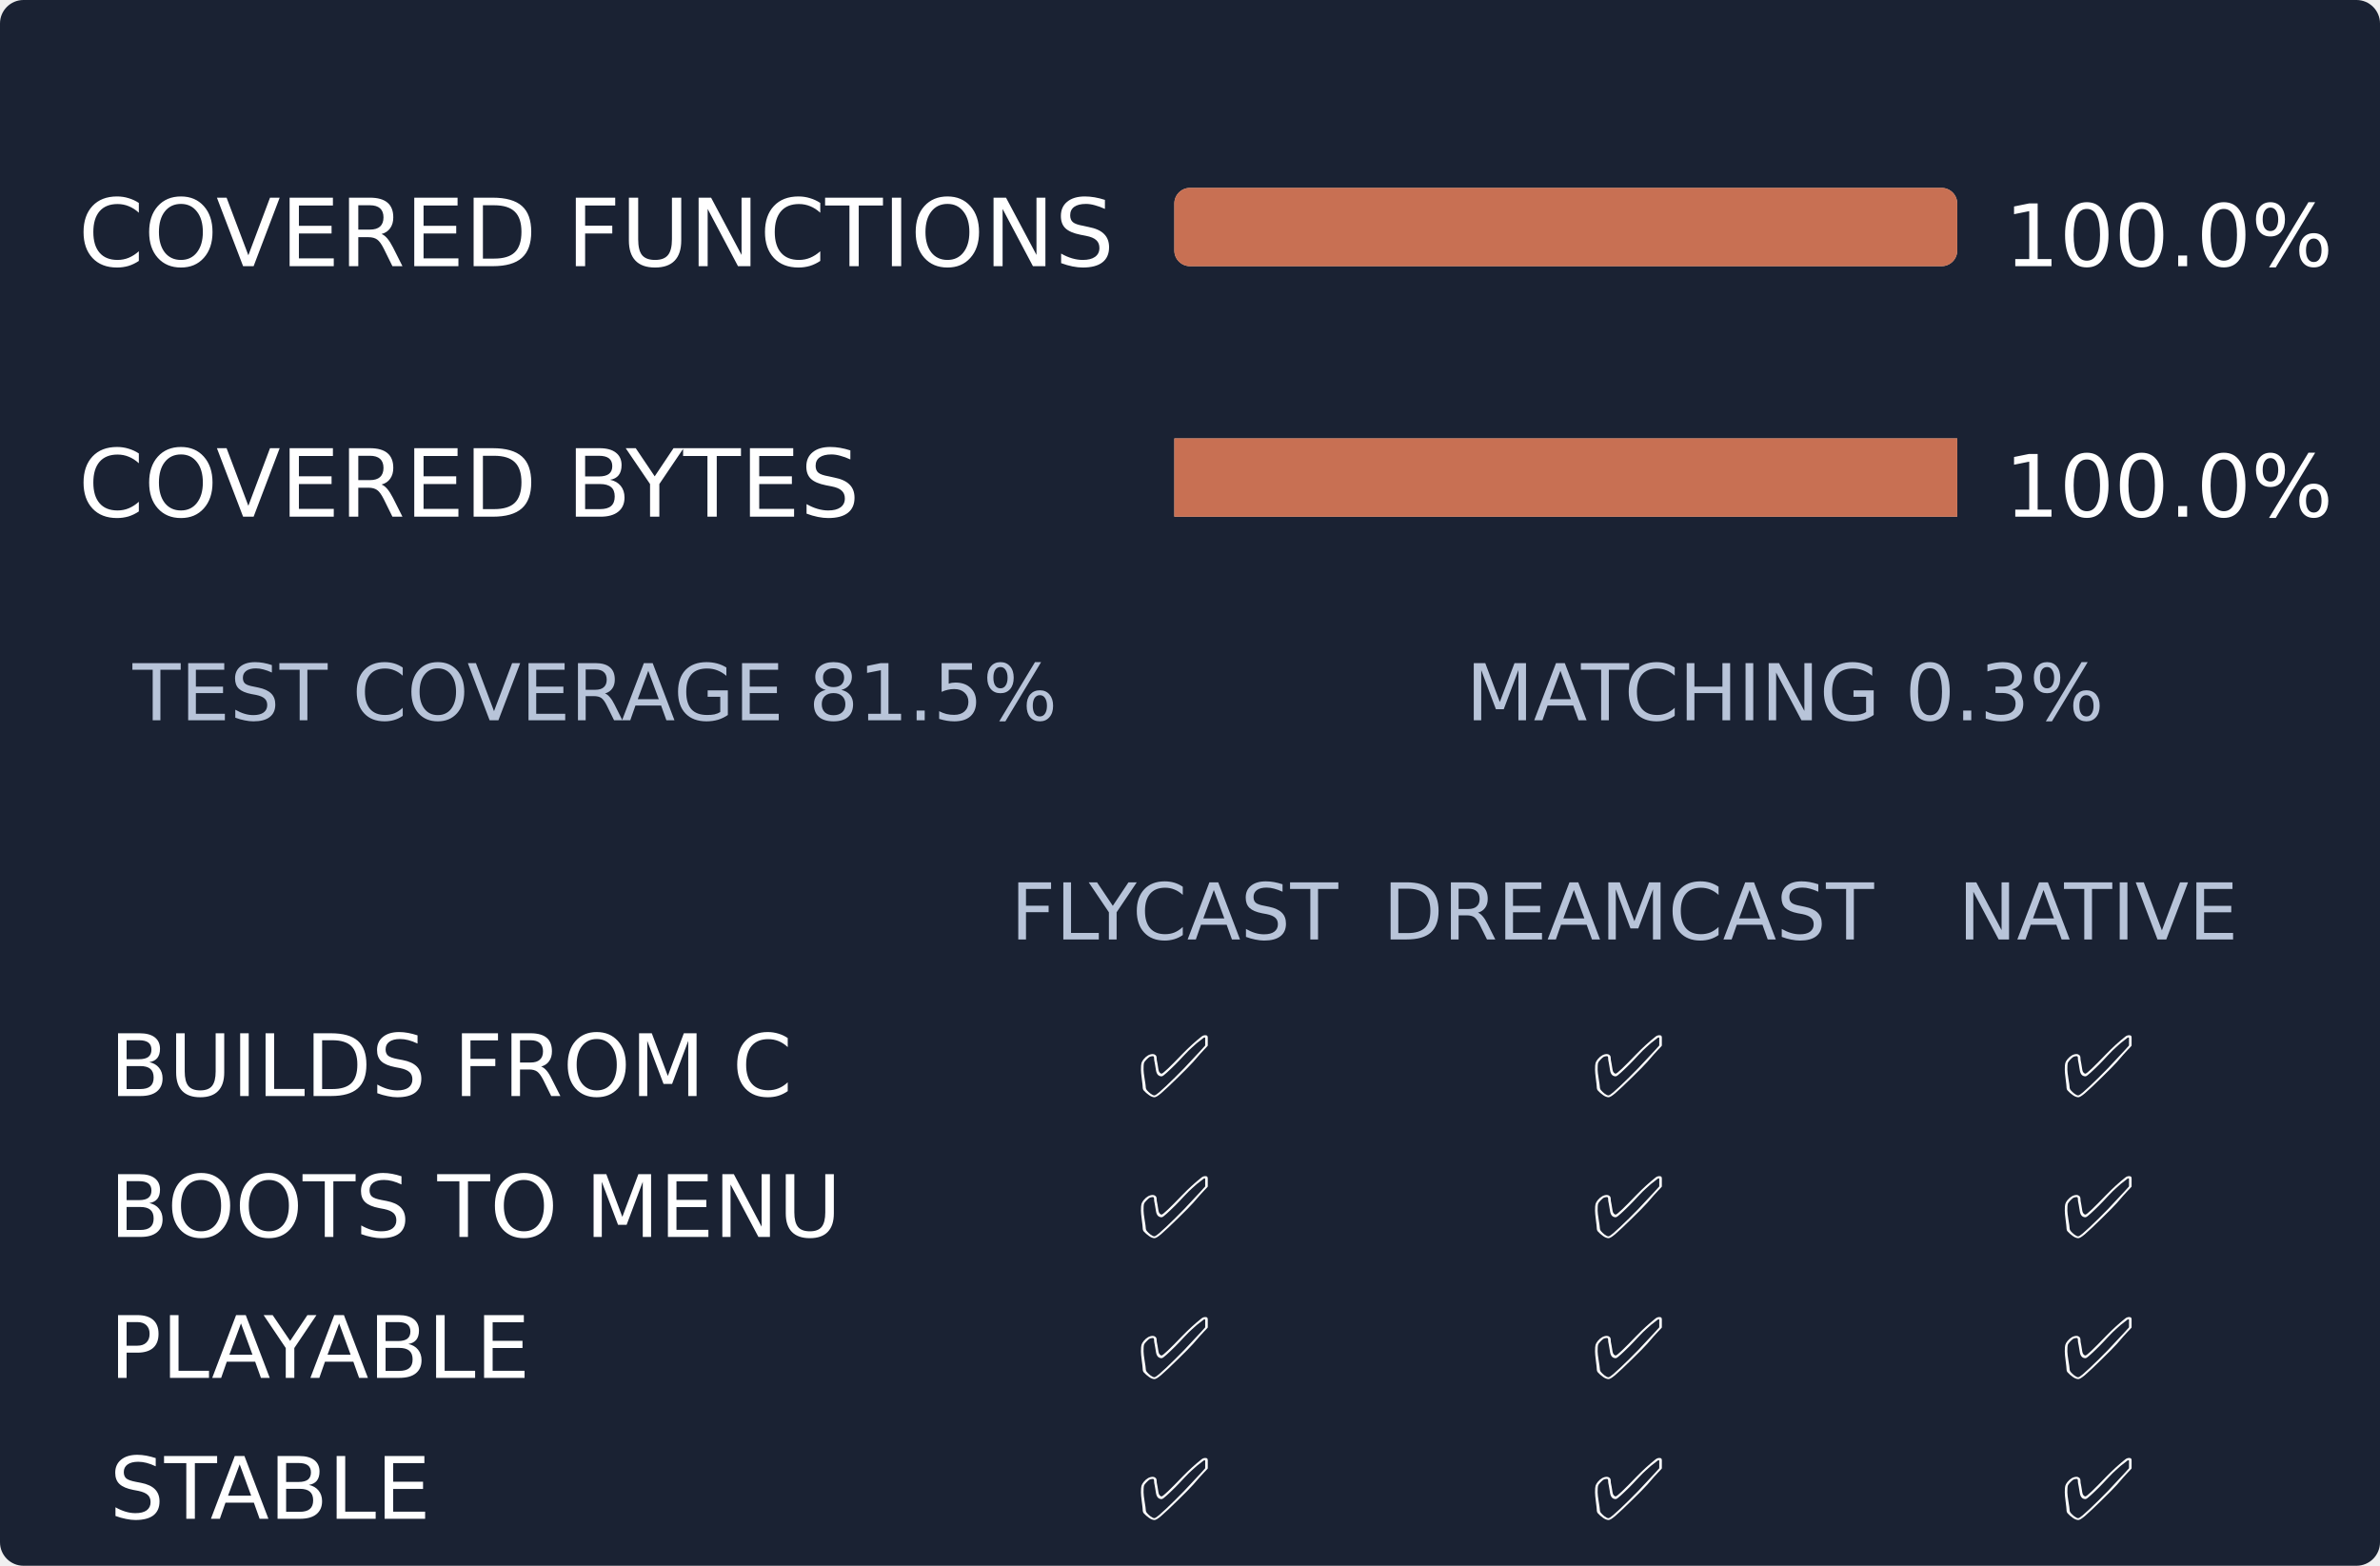
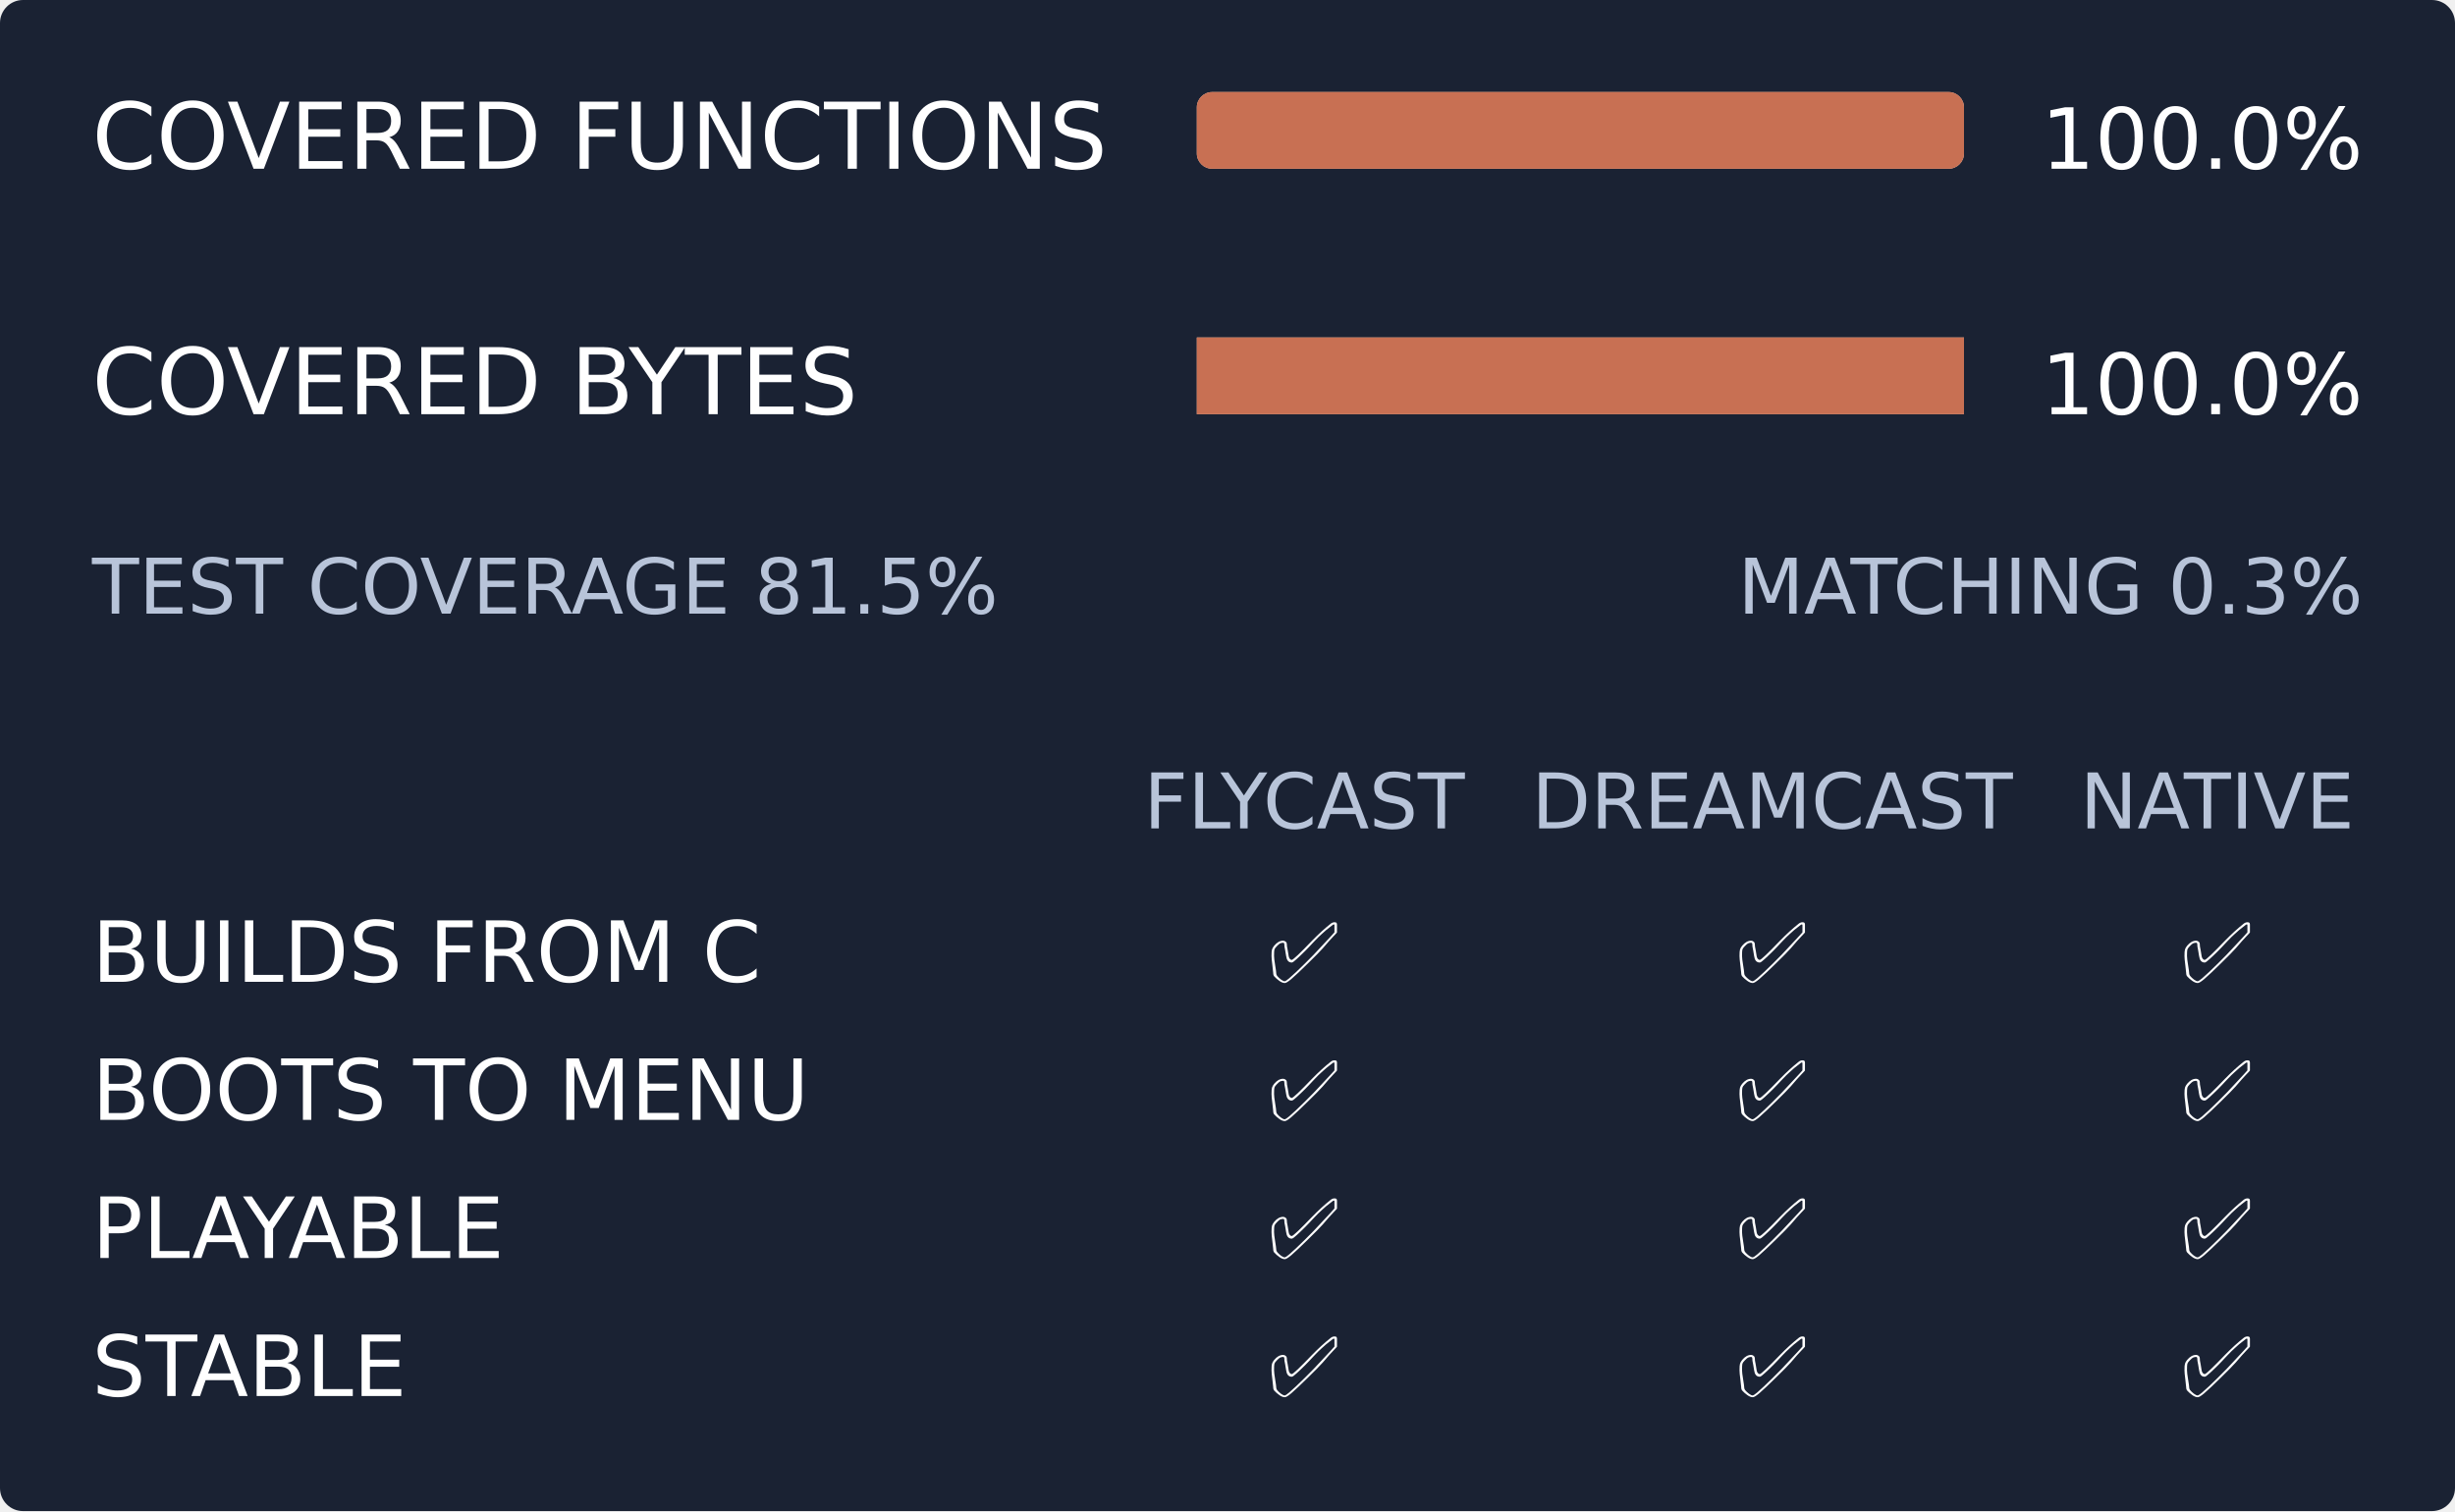
- <svg xmlns="http://www.w3.org/2000/svg" width="304" height="200" role="img" aria-label="decomp: 100.0% of functions, 100.0% of code bytes covered; test coverage 81.5%, matching 0.3%">
+ <svg xmlns="http://www.w3.org/2000/svg" width="320" height="197" role="img" aria-label="decomp: 100.0% of functions, 100.0% of code bytes covered; test coverage 81.5%, matching 0.3%">
  <clipPath id="r">
-     <rect width="304" height="200" rx="3" />
+     <rect width="320" height="197" rx="3" />
  </clipPath>
  <g clip-path="url(#r)">
-     <rect width="304" height="200" fill="#1a2233" />
-     <rect x="150" y="24" width="100" height="10" rx="2" fill="#ecc9b9" />
-     <rect x="150" y="24" width="100" height="10" rx="2" fill="#c87053" />
-     <rect x="150" y="56" width="100" height="10" fill="#ecc9b9" />
-     <rect x="150" y="56" width="100" height="10" fill="#c87053" />
+     <rect width="320" height="197" fill="#1a2233" />
+     <rect x="156" y="12" width="100" height="10" rx="2" fill="#ecc9b9" />
+     <rect x="156" y="12" width="100" height="10" rx="2" fill="#c87053" />
+     <rect x="156" y="44" width="100" height="10" fill="#ecc9b9" />
+     <rect x="156" y="44" width="100" height="10" fill="#c87053" />
  </g>
  <g fill="#fff" font-family="Verdana,DejaVu Sans,sans-serif" font-size="11" text-anchor="middle">
    <g font-size="12">
-       <text x="10" y="34" text-anchor="start">COVERED FUNCTIONS</text>
-       <text x="10" y="66" text-anchor="start">COVERED BYTES</text>
+       <text x="12" y="22" text-anchor="start">COVERED FUNCTIONS</text>
+       <text x="12" y="54" text-anchor="start">COVERED BYTES</text>
    </g>
    <g font-size="11">
-       <text x="298" y="34" text-anchor="end">100.0%</text>
-       <text x="298" y="66" text-anchor="end">100.0%</text>
+       <text x="308" y="22" text-anchor="end">100.0%</text>
+       <text x="308" y="54" text-anchor="end">100.0%</text>
    </g>
    <g font-size="10" fill="#b8c4d9">
-       <text x="76" y="92">TEST COVERAGE 81.5%</text>
-       <text x="228" y="92">MATCHING 0.3%</text>
+       <text x="12" y="80" text-anchor="start">TEST COVERAGE 81.5%</text>
+       <text x="308" y="80" text-anchor="end">MATCHING 0.3%</text>
    </g>
    <g font-size="10" fill="#b8c4d9">
-       <text x="150" y="120">FLYCAST</text>
-       <text x="208" y="120">DREAMCAST</text>
-       <text x="268" y="120">NATIVE</text>
+       <text x="170" y="108">FLYCAST</text>
+       <text x="231" y="108">DREAMCAST</text>
+       <text x="289" y="108">NATIVE</text>
    </g>
-     <text x="14" y="140" text-anchor="start">BUILDS FROM C</text>
-     <text x="150" y="140">✅</text>
-     <text x="208" y="140">✅</text>
-     <text x="268" y="140">✅</text>
-     <text x="14" y="158" text-anchor="start">BOOTS TO MENU</text>
-     <text x="150" y="158">✅</text>
-     <text x="208" y="158">✅</text>
-     <text x="268" y="158">✅</text>
-     <text x="14" y="176" text-anchor="start">PLAYABLE</text>
-     <text x="150" y="176">✅</text>
-     <text x="208" y="176">✅</text>
-     <text x="268" y="176">✅</text>
-     <text x="14" y="194" text-anchor="start">STABLE</text>
-     <text x="150" y="194">✅</text>
-     <text x="208" y="194">✅</text>
-     <text x="268" y="194">✅</text>
+     <text x="12" y="128" text-anchor="start">BUILDS FROM C</text>
+     <text x="170" y="128">✅</text>
+     <text x="231" y="128">✅</text>
+     <text x="289" y="128">✅</text>
+     <text x="12" y="146" text-anchor="start">BOOTS TO MENU</text>
+     <text x="170" y="146">✅</text>
+     <text x="231" y="146">✅</text>
+     <text x="289" y="146">✅</text>
+     <text x="12" y="164" text-anchor="start">PLAYABLE</text>
+     <text x="170" y="164">✅</text>
+     <text x="231" y="164">✅</text>
+     <text x="289" y="164">✅</text>
+     <text x="12" y="182" text-anchor="start">STABLE</text>
+     <text x="170" y="182">✅</text>
+     <text x="231" y="182">✅</text>
+     <text x="289" y="182">✅</text>
  </g>
</svg>
